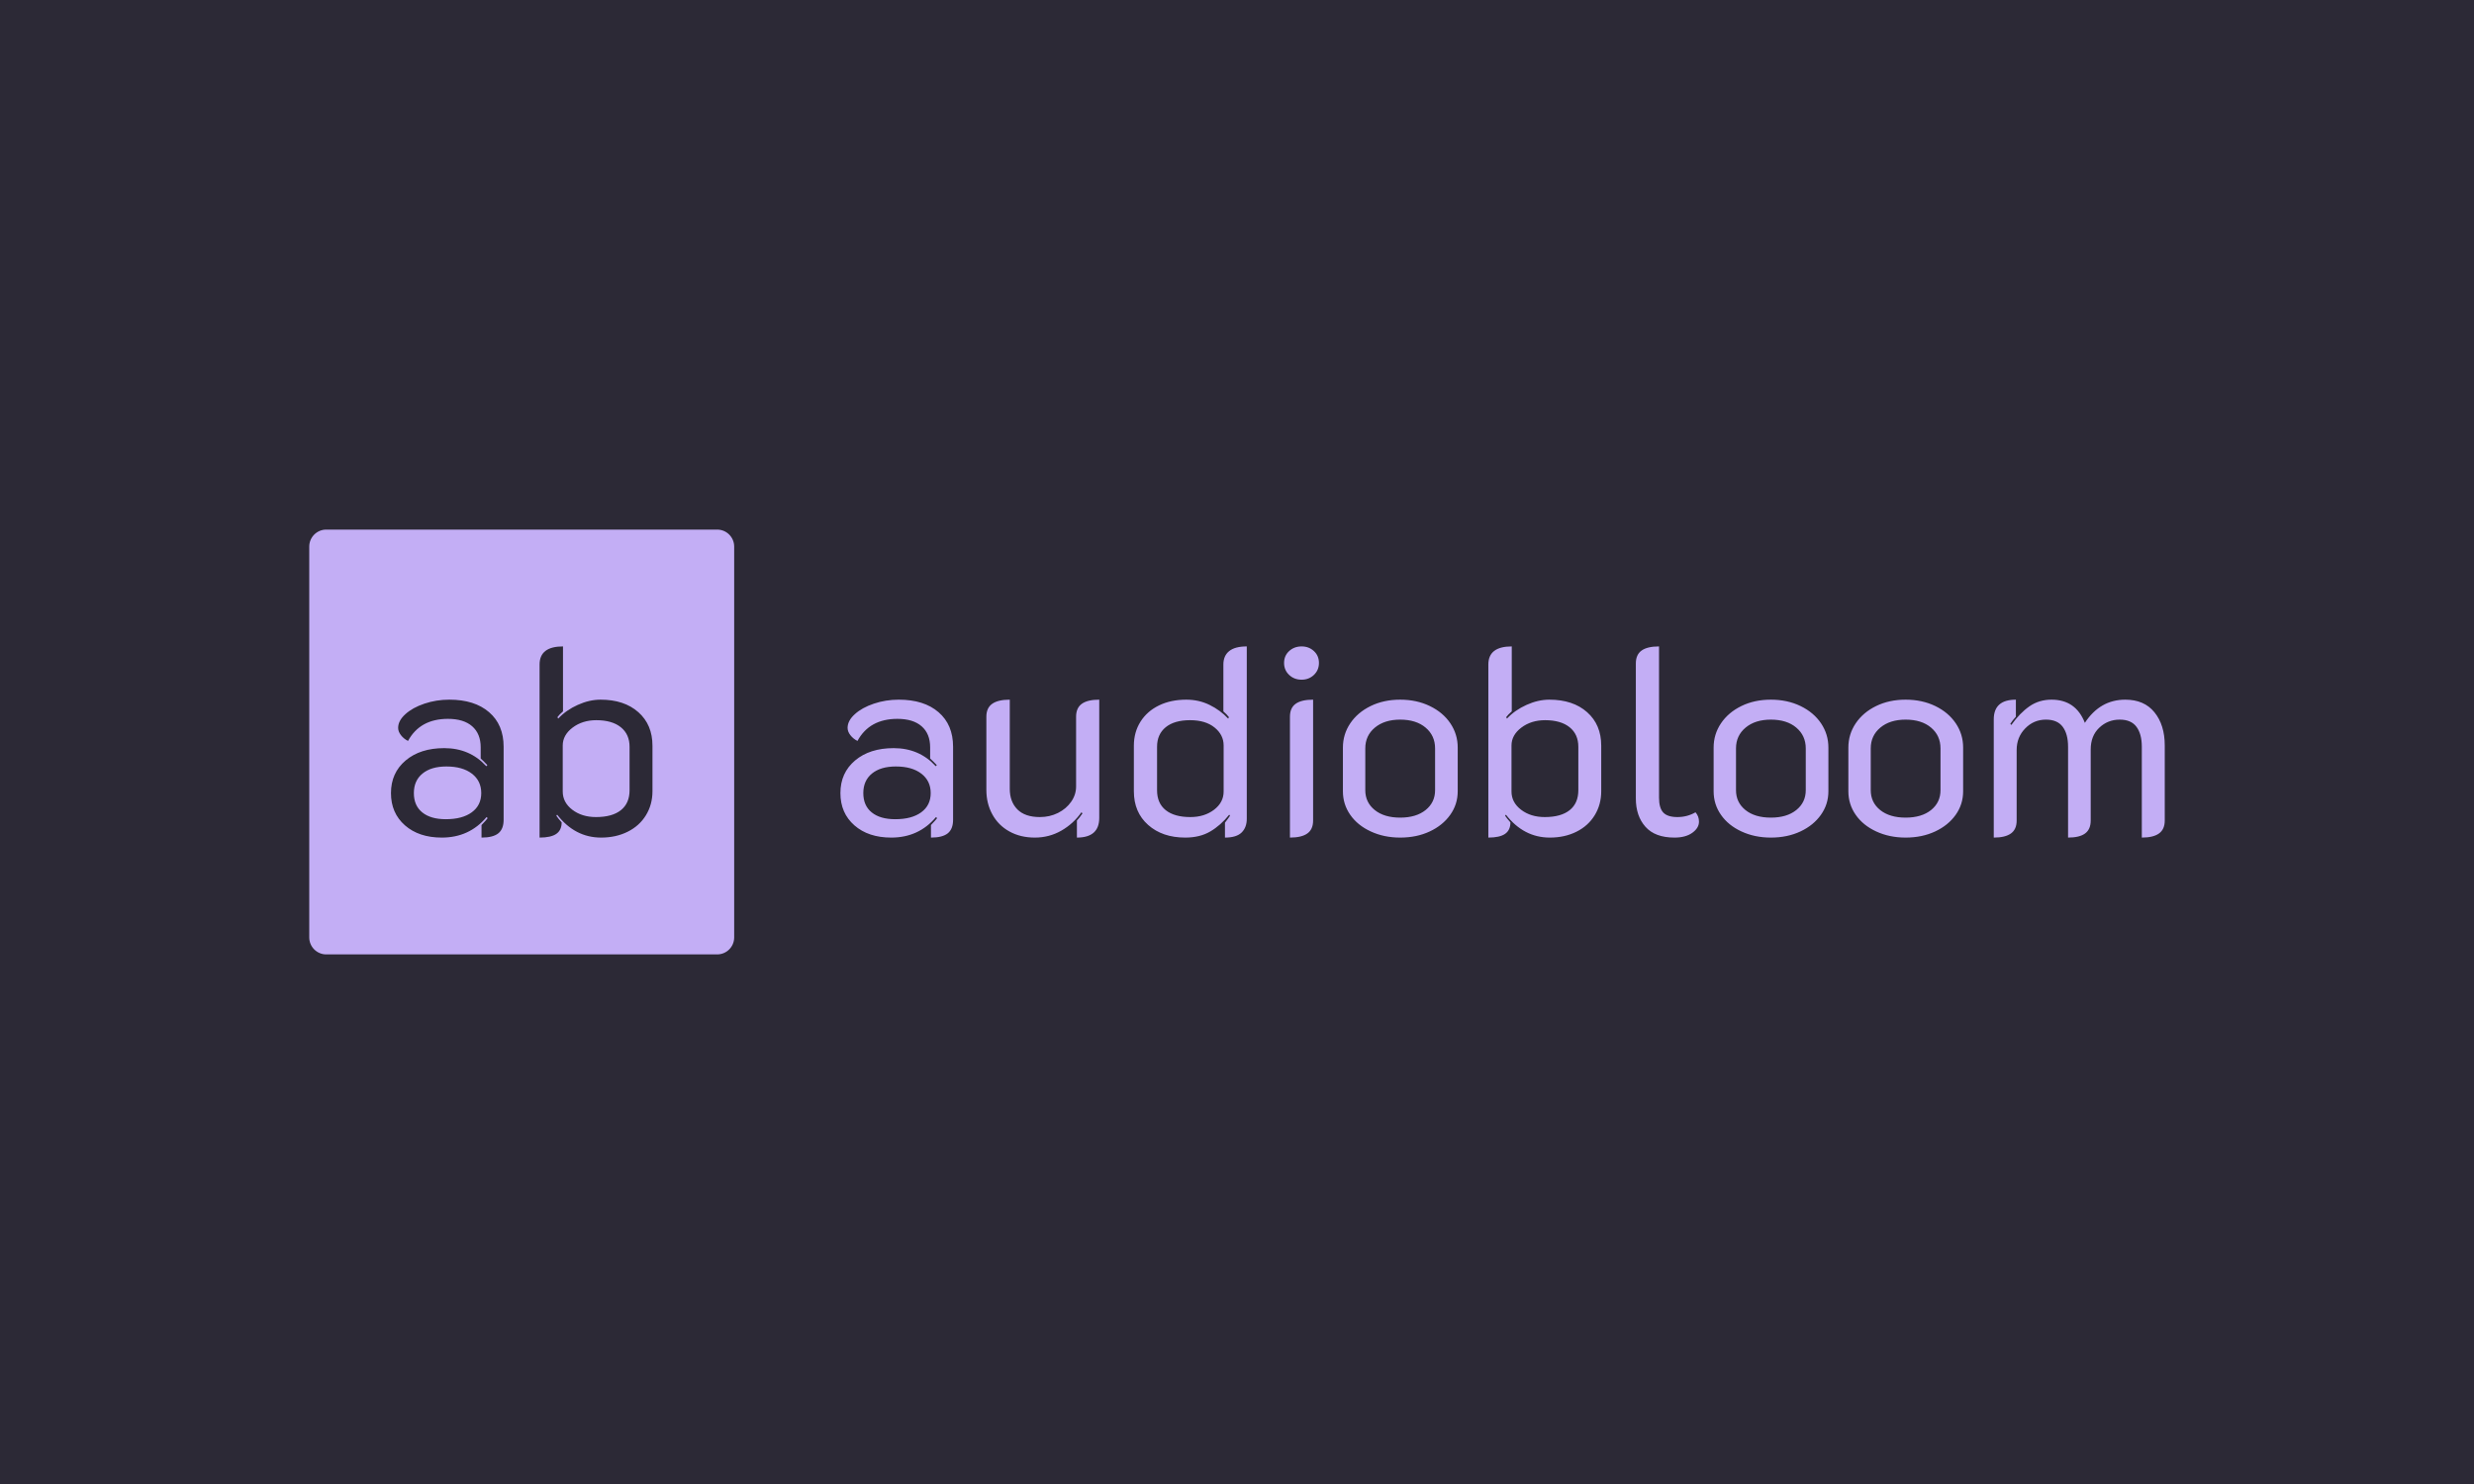
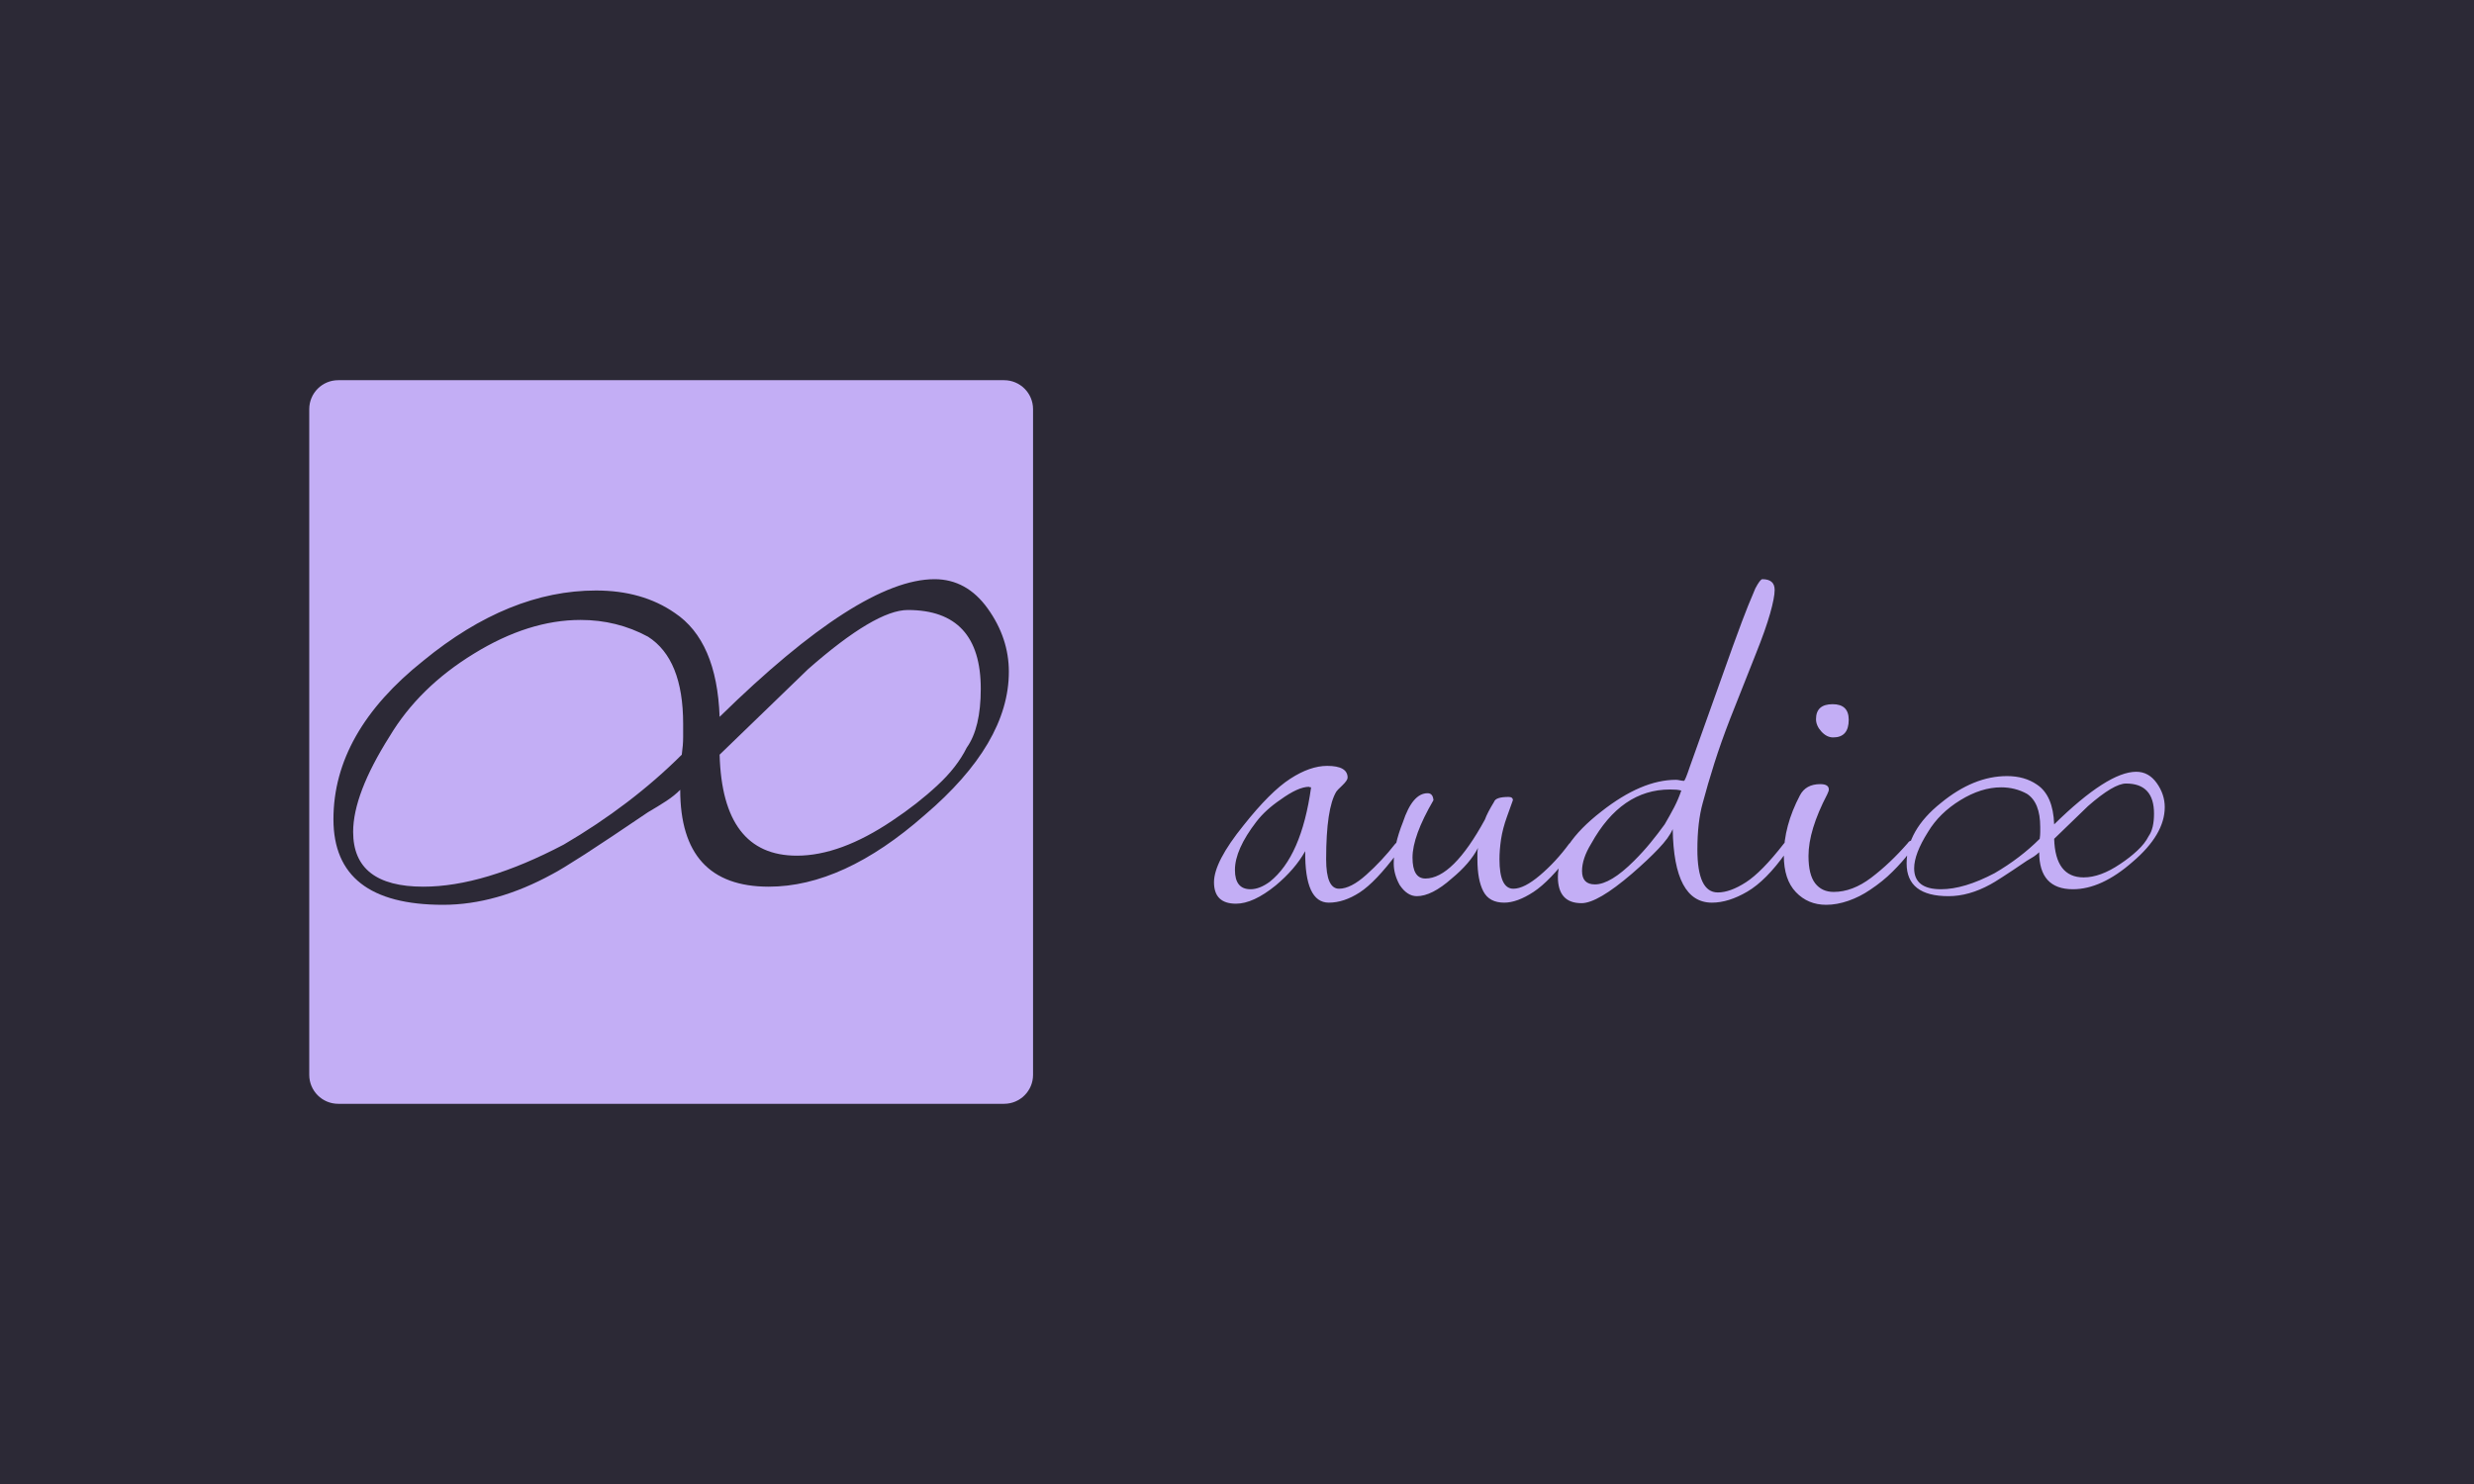
<svg xmlns="http://www.w3.org/2000/svg" version="1.1" width="100%" height="100%" viewBox="0 0 1000 600">
  <rect width="1000" height="600" x="0" y="0" fill="#2c2936" />
  <g>
-     <rect width="333.333" height="333.333" rx="13.333" ry="13.333" y="264.81" fill="#c3aef5" transform="matrix(0.5152778,0,0,0.5152778,0,77.66974)" x="242.588" />
-     <path d="M346.585 506.477Q328.626 506.477 317.659 496.873Q306.691 487.241 306.691 471.573L306.691 471.573Q306.691 455.703 318.181 445.983Q329.67 436.293 348.471 436.293L348.471 436.293Q368.519 436.293 381.488 450.48L381.488 450.48L382.301 449.639Q380.009 447.144 377.078 444.417L377.078 444.417L377.078 435.654Q377.078 425.007 370.405 419.146Q363.732 413.314 351.401 413.314L351.401 413.314Q329.467 413.314 320.067 430.635L320.067 430.635Q316.73 428.981 314.525 426.138Q312.32 423.324 312.32 420.393L312.32 420.393Q312.32 414.765 317.978 409.658Q323.606 404.523 332.92 401.389Q342.204 398.256 352.446 398.256L352.446 398.256Q372.291 398.256 383.664 408.092Q395.067 417.898 395.067 435.248L395.067 435.248L395.067 492.463Q395.067 499.774 390.889 503.14Q386.711 506.477 377.717 506.477L377.717 506.477L377.717 496.641Q382.098 492.057 382.533 491.215L382.533 491.215L381.691 490.374Q368.113 506.477 346.585 506.477L346.585 506.477ZM349.719 492.057Q362.688 492.057 370.086 486.631Q377.514 481.206 377.514 471.573L377.514 471.573Q377.514 461.97 370.202 456.341Q362.891 450.683 350.154 450.683L350.154 450.683Q338.229 450.683 331.44 456.225Q324.651 461.767 324.651 471.573L324.651 471.573Q324.651 481.409 331.237 486.718Q337.823 492.057 349.719 492.057L349.719 492.057ZM423.268 506.477L423.268 370.693Q423.268 356.477 441.633 356.477L441.633 356.477L441.633 407.453Q438.5 410.181 437.252 412.037L437.252 412.037L437.891 413.082Q444.158 406.409 453.239 402.347Q462.32 398.256 471.082 398.256L471.082 398.256Q489.68 398.256 500.763 408.092Q511.817 417.898 511.817 434.407L511.817 434.407L511.817 470.123Q511.817 480.567 506.711 488.923Q501.604 497.279 492.407 501.863Q483.21 506.477 471.517 506.477L471.517 506.477Q451.034 506.477 437.049 488.517L437.049 488.517L436.411 489.33Q437.659 491.215 440.589 494.552L440.589 494.552Q440.589 500.616 436.411 503.546Q432.233 506.477 423.268 506.477L423.268 506.477ZM467.543 490.374Q480.28 490.374 487.069 484.948Q493.858 479.523 493.858 469.281L493.858 469.281L493.858 435.248Q493.858 425.413 486.982 419.871Q480.076 414.359 467.746 414.359L467.746 414.359Q456.895 414.359 449.148 420.19Q441.43 426.051 441.43 434.204L441.43 434.204L441.43 470.326Q441.43 478.885 448.945 484.629Q456.459 490.374 467.543 490.374L467.543 490.374Z " fill="#2c2936" transform="matrix(0.5152778,0,0,0.5152778,0,77.66974)" />
-     <path d="M699.148 506.477Q681.189 506.477 670.221 496.873Q659.254 487.241 659.254 471.573L659.254 471.573Q659.254 455.703 670.744 445.983Q682.233 436.293 701.034 436.293L701.034 436.293Q721.082 436.293 734.051 450.48L734.051 450.48L734.864 449.639Q732.572 447.144 729.641 444.417L729.641 444.417L729.641 435.654Q729.641 425.007 722.968 419.146Q716.295 413.314 703.964 413.314L703.964 413.314Q682.03 413.314 672.63 430.635L672.63 430.635Q669.293 428.981 667.088 426.138Q664.883 423.324 664.883 420.393L664.883 420.393Q664.883 414.765 670.541 409.658Q676.169 404.523 685.483 401.389Q694.767 398.256 705.009 398.256L705.009 398.256Q724.854 398.256 736.227 408.092Q747.63 417.898 747.63 435.248L747.63 435.248L747.63 492.463Q747.63 499.774 743.452 503.14Q739.274 506.477 730.279 506.477L730.279 506.477L730.279 496.641Q734.661 492.057 735.096 491.215L735.096 491.215L734.254 490.374Q720.676 506.477 699.148 506.477L699.148 506.477ZM702.281 492.057Q715.25 492.057 722.649 486.631Q730.076 481.206 730.076 471.573L730.076 471.573Q730.076 461.97 722.765 456.341Q715.454 450.683 702.717 450.683L702.717 450.683Q690.792 450.683 684.003 456.225Q677.214 461.767 677.214 471.573L677.214 471.573Q677.214 481.409 683.8 486.718Q690.386 492.057 702.281 492.057L702.281 492.057ZM862.291 398.256L862.291 491.012Q862.291 506.477 844.767 506.477L844.767 506.477L844.767 493.101Q846.624 491.215 849.148 487.473L849.148 487.473L848.307 486.631Q842.04 495.596 832.523 501.051Q823.036 506.477 811.75 506.477L811.75 506.477Q800.463 506.477 791.788 501.66Q783.142 496.873 778.442 488.285Q773.742 479.726 773.742 469.078L773.742 469.078L773.742 411.631Q773.742 404.726 778.326 401.506Q782.91 398.256 792.107 398.256L792.107 398.256L792.107 468.237Q792.107 478.275 798.055 484.339Q804.032 490.374 815.724 490.374L815.724 490.374Q823.442 490.374 829.912 487.154Q836.411 483.904 840.27 478.362Q844.129 472.85 844.129 466.351L844.129 466.351L844.129 411.631Q844.129 404.726 848.626 401.506Q853.123 398.256 862.291 398.256L862.291 398.256ZM929.777 506.477Q911.817 506.477 900.647 496.554Q889.448 486.631 889.448 470.123L889.448 470.123L889.448 434.407Q889.448 423.759 894.67 415.49Q899.893 407.25 909.206 402.753Q918.49 398.256 930.618 398.256L930.618 398.256Q940.425 398.256 948.78 402.347Q957.136 406.409 963.403 413.082L963.403 413.082L964.042 412.037Q962.562 409.948 959.661 407.453L959.661 407.453L959.661 370.693Q959.661 363.788 964.245 360.132Q968.829 356.477 978.026 356.477L978.026 356.477L978.026 491.651Q978.026 498.527 973.964 502.502Q969.873 506.477 960.908 506.477L960.908 506.477L960.908 494.784Q963.838 491.012 964.883 489.33L964.883 489.33L964.245 488.517Q957.572 496.873 949.419 501.66Q941.266 506.477 929.777 506.477L929.777 506.477ZM933.751 490.374Q944.806 490.374 952.349 484.629Q959.864 478.885 959.864 470.326L959.864 470.326L959.864 434.204Q959.864 425.848 952.755 420.103Q945.647 414.359 933.548 414.359L933.548 414.359Q921.218 414.359 914.428 419.871Q907.639 425.413 907.639 435.248L907.639 435.248L907.639 469.281Q907.639 479.523 914.428 484.948Q921.218 490.374 933.751 490.374L933.751 490.374ZM1021.053 382.589Q1015.221 382.589 1011.247 378.846Q1007.272 375.074 1007.272 369.446L1007.272 369.446Q1007.272 363.788 1011.247 360.132Q1015.221 356.477 1021.053 356.477L1021.053 356.477Q1026.711 356.477 1030.686 360.132Q1034.632 363.788 1034.632 369.446L1034.632 369.446Q1034.632 375.074 1030.686 378.846Q1026.711 382.589 1021.053 382.589L1021.053 382.589ZM1011.885 506.477L1011.885 411.631Q1011.885 404.726 1016.353 401.506Q1020.85 398.256 1030.047 398.256L1030.047 398.256L1030.047 493.101Q1030.047 500.007 1025.55 503.227Q1021.053 506.477 1011.885 506.477L1011.885 506.477ZM1098.345 506.477Q1085.608 506.477 1075.279 501.66Q1064.922 496.873 1059.177 488.604Q1053.432 480.364 1053.432 470.123L1053.432 470.123L1053.432 435.858Q1053.432 425.413 1059.177 416.854Q1064.922 408.295 1075.163 403.275Q1085.405 398.256 1098.345 398.256L1098.345 398.256Q1111.314 398.256 1121.643 403.275Q1132.001 408.295 1137.746 416.854Q1143.49 425.413 1143.49 435.858L1143.49 435.858L1143.49 470.123Q1143.49 480.364 1137.63 488.604Q1131.769 496.873 1121.556 501.66Q1111.314 506.477 1098.345 506.477L1098.345 506.477ZM1098.345 490.809Q1110.879 490.809 1118.307 484.861Q1125.734 478.885 1125.734 469.281L1125.734 469.281L1125.734 436.496Q1125.734 426.457 1118.307 420.19Q1110.879 413.923 1098.345 413.923L1098.345 413.923Q1086.044 413.923 1078.5 420.19Q1070.985 426.457 1070.985 436.496L1070.985 436.496L1070.985 469.281Q1070.985 478.885 1078.413 484.861Q1085.811 490.809 1098.345 490.809L1098.345 490.809ZM1167.514 506.477L1167.514 370.693Q1167.514 356.477 1185.879 356.477L1185.879 356.477L1185.879 407.453Q1182.746 410.181 1181.498 412.037L1181.498 412.037L1182.136 413.082Q1188.403 406.409 1197.485 402.347Q1206.566 398.256 1215.328 398.256L1215.328 398.256Q1233.926 398.256 1245.009 408.092Q1256.063 417.898 1256.063 434.407L1256.063 434.407L1256.063 470.123Q1256.063 480.567 1250.956 488.923Q1245.85 497.279 1236.653 501.863Q1227.456 506.477 1215.763 506.477L1215.763 506.477Q1195.279 506.477 1181.295 488.517L1181.295 488.517L1180.657 489.33Q1181.904 491.215 1184.835 494.552L1184.835 494.552Q1184.835 500.616 1180.657 503.546Q1176.479 506.477 1167.514 506.477L1167.514 506.477ZM1211.788 490.374Q1224.525 490.374 1231.314 484.948Q1238.103 479.523 1238.103 469.281L1238.103 469.281L1238.103 435.248Q1238.103 425.413 1231.227 419.871Q1224.322 414.359 1211.991 414.359L1211.991 414.359Q1201.14 414.359 1193.394 420.19Q1185.676 426.051 1185.676 434.204L1185.676 434.204L1185.676 470.326Q1185.676 478.885 1193.191 484.629Q1200.705 490.374 1211.788 490.374L1211.788 490.374ZM1313.51 506.477Q1298.278 506.477 1290.763 498.005Q1283.22 489.562 1283.22 475.751L1283.22 475.751L1283.22 369.852Q1283.22 362.947 1287.717 359.726Q1292.214 356.477 1301.411 356.477L1301.411 356.477L1301.411 475.142Q1301.411 483.295 1304.748 486.834Q1308.084 490.374 1315.831 490.374L1315.831 490.374Q1323.548 490.374 1330.018 486.631L1330.018 486.631Q1332.746 489.765 1332.746 493.943L1332.746 493.943Q1332.746 498.962 1327.523 502.705Q1322.301 506.477 1313.51 506.477L1313.51 506.477ZM1389.148 506.477Q1376.411 506.477 1366.053 501.66Q1355.724 496.873 1349.98 488.604Q1344.235 480.364 1344.235 470.123L1344.235 470.123L1344.235 435.858Q1344.235 425.413 1349.98 416.854Q1355.724 408.295 1365.966 403.275Q1376.179 398.256 1389.148 398.256L1389.148 398.256Q1402.088 398.256 1412.446 403.275Q1422.775 408.295 1428.519 416.854Q1434.264 425.413 1434.264 435.858L1434.264 435.858L1434.264 470.123Q1434.264 480.364 1428.403 488.604Q1422.572 496.873 1412.33 501.66Q1402.088 506.477 1389.148 506.477L1389.148 506.477ZM1389.148 490.809Q1401.682 490.809 1409.08 484.861Q1416.508 478.885 1416.508 469.281L1416.508 469.281L1416.508 436.496Q1416.508 426.457 1409.08 420.19Q1401.682 413.923 1389.148 413.923L1389.148 413.923Q1376.817 413.923 1369.303 420.19Q1361.788 426.457 1361.788 436.496L1361.788 436.496L1361.788 469.281Q1361.788 478.885 1369.187 484.861Q1376.614 490.809 1389.148 490.809L1389.148 490.809ZM1494.844 506.477Q1482.107 506.477 1471.75 501.66Q1461.421 496.873 1455.676 488.604Q1449.931 480.364 1449.931 470.123L1449.931 470.123L1449.931 435.858Q1449.931 425.413 1455.676 416.854Q1461.421 408.295 1471.662 403.275Q1481.904 398.256 1494.844 398.256L1494.844 398.256Q1507.784 398.256 1518.142 403.275Q1528.471 408.295 1534.216 416.854Q1539.96 425.413 1539.96 435.858L1539.96 435.858L1539.96 470.123Q1539.96 480.364 1534.129 488.604Q1528.268 496.873 1518.026 501.66Q1507.784 506.477 1494.844 506.477L1494.844 506.477ZM1494.844 490.809Q1507.378 490.809 1514.806 484.861Q1522.204 478.885 1522.204 469.281L1522.204 469.281L1522.204 436.496Q1522.204 426.457 1514.806 420.19Q1507.378 413.923 1494.844 413.923L1494.844 413.923Q1482.514 413.923 1474.999 420.19Q1467.485 426.457 1467.485 436.496L1467.485 436.496L1467.485 469.281Q1467.485 478.885 1474.883 484.861Q1482.31 490.809 1494.844 490.809L1494.844 490.809ZM1563.984 506.477L1563.984 413.72Q1563.984 398.256 1581.334 398.256L1581.334 398.256L1581.334 411.631Q1578.606 414.562 1576.953 417.26L1576.953 417.26L1577.765 418.101Q1584.467 408.701 1591.982 403.478Q1599.496 398.256 1609.332 398.256L1609.332 398.256Q1628.336 398.256 1635.444 416.448L1635.444 416.448Q1647.339 398.256 1667.185 398.256L1667.185 398.256Q1682.011 398.256 1690.047 408.179Q1698.113 418.101 1698.113 434.204L1698.113 434.204L1698.113 493.101Q1698.113 500.007 1693.616 503.227Q1689.119 506.477 1680.125 506.477L1680.125 506.477L1680.125 435.248Q1680.125 425.21 1675.947 419.581Q1671.769 413.923 1662.804 413.923L1662.804 413.923Q1653.403 413.923 1646.701 420.306Q1640.028 426.66 1640.028 437.337L1640.028 437.337L1640.028 493.101Q1640.028 500.007 1635.647 503.227Q1631.266 506.477 1622.272 506.477L1622.272 506.477L1622.272 435.248Q1622.272 425.21 1618.094 419.581Q1613.916 413.923 1604.922 413.923L1604.922 413.923Q1595.318 413.923 1588.645 420.829Q1581.943 427.705 1581.943 437.743L1581.943 437.743L1581.943 493.101Q1581.943 500.007 1577.475 503.227Q1572.978 506.477 1563.984 506.477L1563.984 506.477Z " fill="#c3aef5" transform="matrix(0.5152778,0,0,0.5152778,0,77.66974)" />
+     <rect width="333.333" height="333.333" rx="13.333" ry="13.333" y="164.642" fill="#c3aef5" transform="matrix(0.8776874,0,0,0.8776874,0,9.214599)" x="142.42" />
+     <path d="M204.041 406.309L204.041 406.309Q153.562 406.309 153.562 366.877L153.562 366.877Q153.562 326.818 194.97 293.854L194.97 293.854Q234.401 261.518 274.461 261.518L274.461 261.518Q295.838 261.518 310.748 271.848L310.748 271.848Q330.149 284.782 331.407 319.722L331.407 319.722Q396.077 256.309 430.389 256.309L430.389 256.309Q445.209 256.309 454.91 269.871Q464.61 283.434 464.61 298.973L464.61 298.973Q464.61 331.937 425.808 364.991L425.808 364.991Q388.353 397.955 354.041 397.955L354.041 397.955Q313.263 397.955 313.263 353.315L313.263 353.315Q310.748 355.919 306.796 358.524Q302.934 361.039 298.443 363.644L298.443 363.644Q280.299 375.949 269.341 383.045Q258.293 390.141 254.431 392.117L254.431 392.117Q228.562 406.309 204.041 406.309ZM366.976 383.674L366.976 383.674Q387.006 383.674 410.988 367.506L410.988 367.506Q422.574 359.782 431.646 351.339Q440.718 342.985 445.209 333.913L445.209 333.913Q451.676 324.842 451.676 306.788L451.676 306.788Q451.676 270.5 418.083 270.5L418.083 270.5Q403.173 270.5 372.185 297.716L372.185 297.716L331.407 337.147Q332.664 383.674 366.976 383.674ZM194.97 397.955L194.97 397.955Q222.724 397.955 259.64 378.554L259.64 378.554Q290.628 360.41 313.982 337.147L313.982 337.147Q314.61 332.656 314.61 329.063Q314.61 325.47 314.61 322.955L314.61 322.955Q314.61 293.135 298.443 282.806L298.443 282.806Q284.161 275.081 267.365 275.081L267.365 275.081Q243.473 275.081 218.233 290.62Q192.994 306.069 179.431 328.704L179.431 328.704Q162.634 355.291 162.634 372.716L162.634 372.716Q162.634 397.955 194.97 397.955Z " fill="#2c2936" transform="matrix(0.8776874,0,0,0.8776874,0,9.214599)" />
+     <path d="M569.21 405.794L569.21 405.794Q559.086 405.794 559.086 395.911L559.086 395.911Q559.086 386.542 572.676 369.727L572.676 369.727Q585.03 354.147 594.193 348.244Q603.321 342.307 611.214 342.307L611.214 342.307Q620.617 342.307 620.617 347.729L620.617 347.729Q620.617 348.965 618.146 351.333Q615.675 353.666 615.435 354.147L615.435 354.147Q610.734 361.834 610.734 385.307L610.734 385.307Q610.734 398.896 616.67 398.896L616.67 398.896Q622.093 398.896 629.265 392.445Q636.437 386.027 642.614 378.134L642.614 378.134Q643.335 377.379 643.85 377.379L643.85 377.379Q644.845 377.379 644.845 378.615L644.845 378.615Q644.845 379.129 644.467 380.365Q644.09 381.6 643.609 382.321L643.609 382.321Q633.452 395.911 626.176 400.612Q618.901 405.313 611.969 405.313L611.969 405.313Q600.85 405.313 601.091 381.6L601.091 381.6Q596.389 389.974 587.501 397.386L587.501 397.386Q577.137 405.794 569.21 405.794ZM575.902 399.136L575.902 399.136Q580.088 399.136 584.79 395.67L584.79 395.67Q599.375 384.071 603.802 352.191L603.802 352.191Q603.081 352.191 602.841 351.95L602.841 351.95Q597.899 351.95 589.732 357.853L589.732 357.853Q582.8 362.554 578.613 368.011L578.613 368.011Q568.729 380.845 568.729 390.248L568.729 390.248Q568.729 399.136 575.902 399.136ZM692.751 405.313L692.751 405.313Q685.854 405.313 683.143 400.132Q680.397 394.915 680.397 385.307L680.397 385.307Q680.397 384.071 680.397 382.698Q680.397 381.326 680.672 380.09L680.672 380.09Q676.966 387.263 668.558 394.195L668.558 394.195Q659.395 402.328 652.498 402.328L652.498 402.328Q648.036 402.328 644.57 397.146L644.57 397.146Q641.859 392.204 641.859 387.263L641.859 387.263Q641.859 378.855 646.08 368.251L646.08 368.251Q650.507 354.902 657.439 354.902L657.439 354.902Q659.91 354.902 660.15 358.127L660.15 358.127Q650.507 374.668 650.507 384.552L650.507 384.552Q650.507 394.195 656.444 394.195L656.444 394.195Q669.038 394.195 683.863 367.016L683.863 367.016Q684.378 365.54 685.476 363.412Q686.574 361.319 688.084 358.848L688.084 358.848Q688.805 356.617 694.742 356.617L694.742 356.617Q696.732 356.617 696.732 358.127L696.732 358.127L693.987 365.78Q692.031 371.202 691.276 376.144Q690.555 381.086 690.555 385.307L690.555 385.307Q690.555 398.896 696.972 398.896L696.972 398.896Q701.914 398.896 709.189 392.719Q716.499 386.542 722.676 378.134L722.676 378.134Q723.397 377.379 723.911 377.379L723.911 377.379Q724.872 377.379 724.872 379.129L724.872 379.129Q724.872 380.845 723.637 382.321L723.637 382.321Q713.754 395.43 706.238 400.372Q698.688 405.313 692.751 405.313ZM728.338 405.554L728.338 405.554Q717.46 405.554 717.46 393.44L717.46 393.44Q717.46 378.855 737.501 363.309L737.501 363.309Q756.032 348.725 771.818 348.725L771.818 348.725Q772.573 348.725 773.671 348.965Q774.804 349.205 775.524 349.205L775.524 349.205Q776.039 349.205 778.27 342.547L778.27 342.547L798.036 287.194Q799.752 282.493 802.223 275.835Q804.694 269.178 808.4 260.53L808.4 260.53Q810.631 256.309 811.626 256.309L811.626 256.309Q817.288 256.309 817.288 261.25L817.288 261.25Q817.288 264.716 815.195 272.129Q813.101 279.541 808.64 290.66L808.64 290.66L796.801 320.55Q792.58 331.429 789.491 341.175Q786.403 350.955 784.172 359.363L784.172 359.363Q781.701 368.251 781.701 380.845L781.701 380.845Q781.701 400.612 791.104 400.612L791.104 400.612Q796.801 400.612 804.076 395.911Q811.351 391.209 821.509 378.134L821.509 378.134Q821.99 377.62 823.088 376.384Q824.22 375.149 824.46 375.149L824.46 375.149Q825.215 375.149 825.215 376.144L825.215 376.144Q825.215 377.62 824.46 379.232Q823.705 380.845 822.47 382.321L822.47 382.321Q813.342 395.19 804.694 400.234Q796.046 405.313 788.393 405.313L788.393 405.313Q770.857 405.313 770.342 371.442L770.342 371.442Q768.627 375.423 763.788 380.468Q758.983 385.547 751.571 391.964L751.571 391.964Q735.751 405.554 728.338 405.554ZM734.515 396.906L734.515 396.906Q741.688 396.906 752.566 386.027L752.566 386.027Q756.753 381.841 760.082 377.757Q763.445 373.673 766.636 369.246L766.636 369.246Q769.107 365.025 771.097 361.216Q773.053 357.372 774.289 353.666L774.289 353.666Q773.328 353.426 772.093 353.289Q770.857 353.186 769.107 353.186L769.107 353.186Q746.629 353.186 732.799 378.134L732.799 378.134Q728.578 385.032 728.578 390.729L728.578 390.729Q728.578 396.906 734.515 396.906ZM844.227 329.198L844.227 329.198Q841.276 329.198 838.805 326.487Q836.334 323.776 836.334 320.79L836.334 320.79Q836.334 313.893 843.987 313.893L843.987 313.893Q851.399 313.893 851.399 321.065L851.399 321.065Q851.399 329.198 844.227 329.198ZM841.001 406.309L841.001 406.309Q832.628 406.309 827.069 400.475Q821.509 394.675 821.509 383.556L821.509 383.556Q821.509 369.967 828.922 355.897L828.922 355.897Q831.633 350.715 838.29 350.715L838.29 350.715Q842.237 350.715 842.237 353.186L842.237 353.186Q842.237 353.906 841.516 355.382L841.516 355.382Q832.868 371.957 832.868 383.797L832.868 383.797Q832.868 392.445 835.957 396.425Q839.045 400.372 844.467 400.372L844.467 400.372Q853.115 400.372 861.763 393.817Q870.411 387.263 878.578 377.894L878.578 377.894Q879.299 376.659 880.809 376.659L880.809 376.659Q881.77 376.659 881.77 377.62L881.77 377.62Q881.77 378.375 880.912 379.747Q880.054 381.086 879.299 382.321L879.299 382.321Q876.108 386.542 871.646 390.969Q867.22 395.43 861.283 399.377L861.283 399.377Q856.581 402.602 851.262 404.455Q845.943 406.309 841.001 406.309ZM897.35 402.328L897.35 402.328Q878.064 402.328 878.064 387.263L878.064 387.263Q878.064 371.957 893.884 359.363L893.884 359.363Q908.949 347.009 924.289 347.009L924.289 347.009Q932.422 347.009 938.119 350.955L938.119 350.955Q945.531 355.897 946.012 369.246L946.012 369.246Q970.72 345.018 983.829 345.018L983.829 345.018Q989.526 345.018 993.232 350.2Q996.938 355.382 996.938 361.319L996.938 361.319Q996.938 373.913 982.113 386.542L982.113 386.542Q967.769 399.136 954.659 399.136L954.659 399.136Q939.114 399.136 939.114 382.081L939.114 382.081Q938.119 383.076 936.643 384.071Q935.167 385.032 933.417 386.027L933.417 386.027Q926.519 390.729 922.298 393.44Q918.112 396.151 916.636 396.906L916.636 396.906Q906.753 402.328 897.35 402.328ZM959.601 393.68L959.601 393.68Q967.288 393.68 976.416 387.503L976.416 387.503Q980.878 384.552 984.309 381.326Q987.775 378.134 989.526 374.668L989.526 374.668Q991.996 371.202 991.996 364.304L991.996 364.304Q991.996 350.44 979.128 350.44L979.128 350.44Q973.465 350.44 961.592 360.838L961.592 360.838L946.012 375.904Q946.526 393.68 959.601 393.68ZM893.884 399.136L893.884 399.136Q904.522 399.136 918.592 391.724L918.592 391.724Q930.466 384.792 939.354 375.904L939.354 375.904Q939.594 374.188 939.594 372.815Q939.594 371.442 939.594 370.482L939.594 370.482Q939.594 359.088 933.417 355.142L933.417 355.142Q927.995 352.191 921.578 352.191L921.578 352.191Q912.415 352.191 902.772 358.127Q893.163 364.03 887.947 372.678L887.947 372.678Q881.53 382.836 881.53 389.493L881.53 389.493Q881.53 399.136 893.884 399.136Z " fill="#c3aef5" transform="matrix(0.8776874,0,0,0.8776874,0,9.214599)" />
  </g>
</svg>
